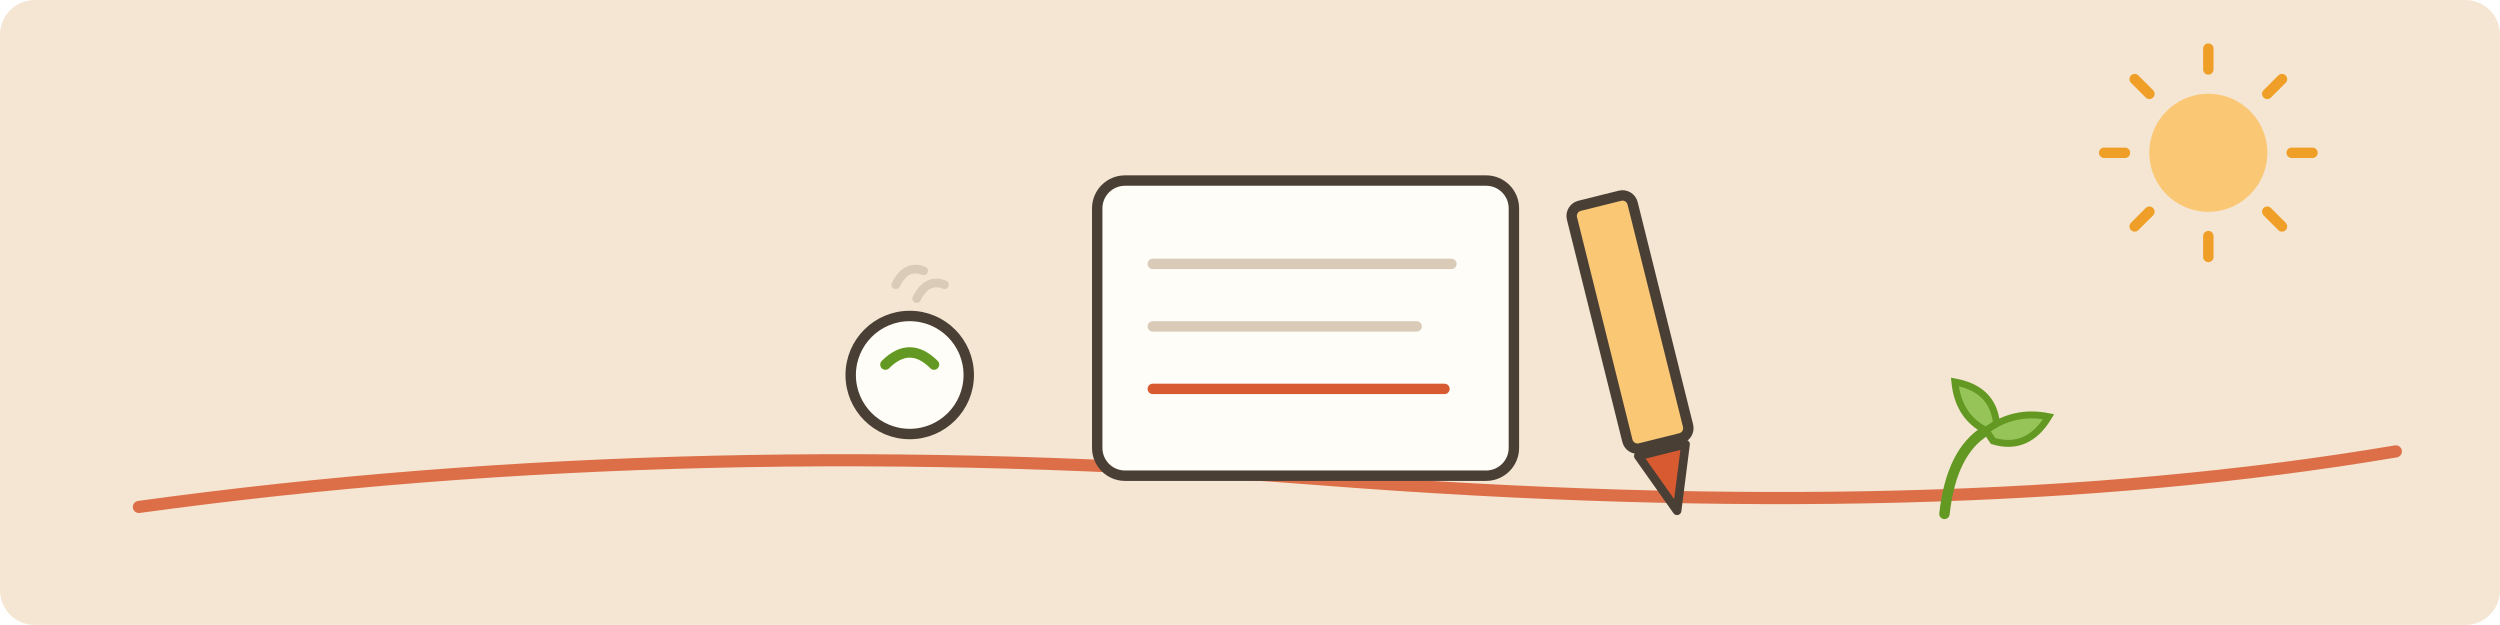
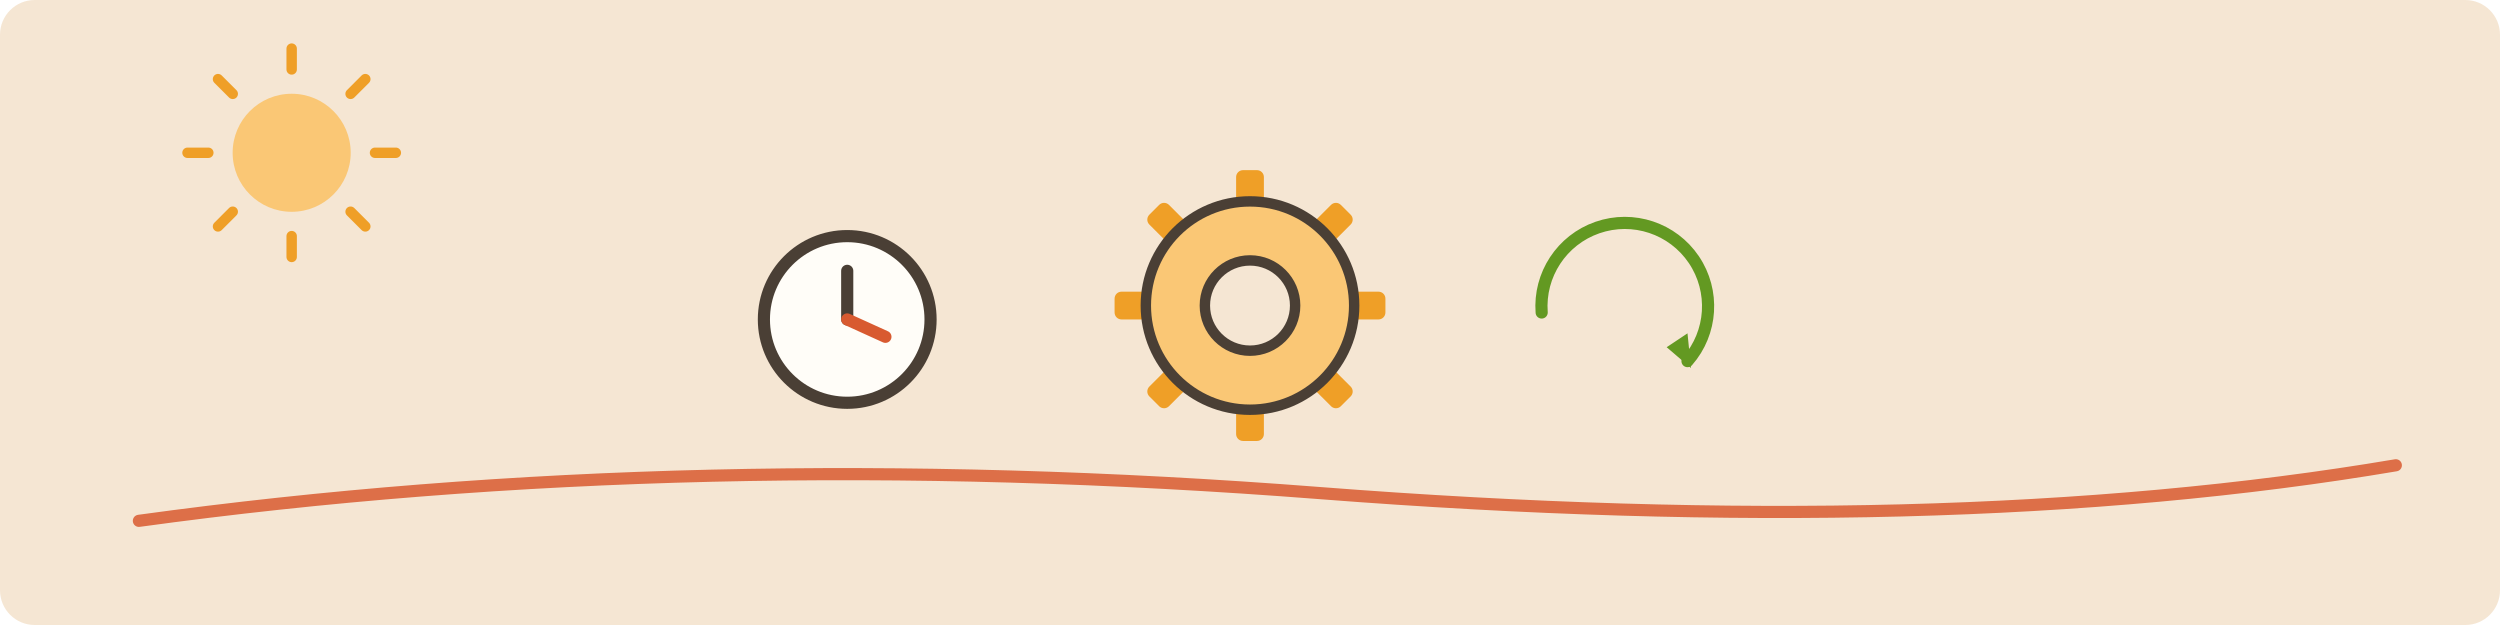
<svg xmlns="http://www.w3.org/2000/svg" width="720" height="180" viewBox="0 0 720 180" role="img" aria-hidden="true">
  <style>
.ec-bg{fill:#F5E6D3}
.ec-paper{fill:#FFFDF8}
.ec-ln{stroke:#4A3F35}
.ec-rule{stroke:#D9CBB8}
+ .ec-ink{fill:#4A3F35}
@media (prefers-color-scheme: dark){
.ec-bg{fill:#33251B}
.ec-paper{fill:#241D15}
.ec-ln{stroke:#EFE7DA}
.ec-rule{stroke:#5C5044}
+ .ec-ink{fill:#EFE7DA}
}
</style>
  <rect width="720" height="180" rx="10" class="ec-bg" />
-   <g transform="translate(636,44)">
+   <g transform="translate(84,44)">
    <circle cx="0" cy="0" r="17" fill="#FAC775" />
    <line x1="0" y1="-24" x2="0" y2="-30" stroke="#EF9F27" stroke-width="3" stroke-linecap="round" transform="rotate(0)" />
    <line x1="0" y1="-24" x2="0" y2="-30" stroke="#EF9F27" stroke-width="3" stroke-linecap="round" transform="rotate(45)" />
    <line x1="0" y1="-24" x2="0" y2="-30" stroke="#EF9F27" stroke-width="3" stroke-linecap="round" transform="rotate(90)" />
    <line x1="0" y1="-24" x2="0" y2="-30" stroke="#EF9F27" stroke-width="3" stroke-linecap="round" transform="rotate(135)" />
    <line x1="0" y1="-24" x2="0" y2="-30" stroke="#EF9F27" stroke-width="3" stroke-linecap="round" transform="rotate(180)" />
    <line x1="0" y1="-24" x2="0" y2="-30" stroke="#EF9F27" stroke-width="3" stroke-linecap="round" transform="rotate(225)" />
    <line x1="0" y1="-24" x2="0" y2="-30" stroke="#EF9F27" stroke-width="3" stroke-linecap="round" transform="rotate(270)" />
    <line x1="0" y1="-24" x2="0" y2="-30" stroke="#EF9F27" stroke-width="3" stroke-linecap="round" transform="rotate(315)" />
  </g>
-   <path d="M40 146 Q200 124 380 138 T690 130" fill="none" stroke="#D85A30" stroke-width="3.5" stroke-linecap="round" opacity="0.85" />
-   <g transform="translate(316,52)">
-     <rect width="120" height="85" rx="8" class="ec-paper ec-ln" stroke-width="3" />
-     <line x1="16" y1="24" x2="102" y2="24" class="ec-rule" stroke-width="3" stroke-linecap="round" />
-     <line x1="16" y1="42" x2="92" y2="42" class="ec-rule" stroke-width="3" stroke-linecap="round" />
-     <line x1="16" y1="60" x2="100" y2="60" stroke="#D85A30" stroke-width="3" stroke-linecap="round" />
+   <path d="M40 150 Q200 128 380 142 T690 134" fill="none" stroke="#D85A30" stroke-width="3.5" stroke-linecap="round" opacity="0.85" />
+   <g transform="translate(360,88)">
+     <rect x="-4" y="-39" width="8" height="12" rx="2" fill="#EF9F27" transform="rotate(0)" />
+     <rect x="-4" y="-39" width="8" height="12" rx="2" fill="#EF9F27" transform="rotate(45)" />
+     <rect x="-4" y="-39" width="8" height="12" rx="2" fill="#EF9F27" transform="rotate(90)" />
+     <rect x="-4" y="-39" width="8" height="12" rx="2" fill="#EF9F27" transform="rotate(135)" />
+     <rect x="-4" y="-39" width="8" height="12" rx="2" fill="#EF9F27" transform="rotate(180)" />
+     <rect x="-4" y="-39" width="8" height="12" rx="2" fill="#EF9F27" transform="rotate(225)" />
+     <rect x="-4" y="-39" width="8" height="12" rx="2" fill="#EF9F27" transform="rotate(270)" />
+     <rect x="-4" y="-39" width="8" height="12" rx="2" fill="#EF9F27" transform="rotate(315)" />
+     <circle cx="0" cy="0" r="30" fill="#FAC775" class="ec-ln" stroke-width="3" />
+     <circle cx="0" cy="0" r="13" class="ec-bg ec-ln" stroke-width="3" />
  </g>
-   <g transform="translate(262,108)">
-     <circle cx="0" cy="0" r="17" class="ec-paper ec-ln" stroke-width="3" />
-     <path d="M-7 -3 Q0 -10 7 -3" fill="none" stroke="#639922" stroke-width="3" stroke-linecap="round" />
-     <path d="M-4 -26 Q-1 -32 4 -30 M2 -22 Q5 -28 10 -26" fill="none" class="ec-rule" stroke-width="2.5" stroke-linecap="round" />
+   <g transform="translate(244,92)">
+     <circle cx="0" cy="0" r="24" class="ec-paper ec-ln" stroke-width="3.5" />
+     <line x1="0" y1="0" x2="0" y2="-14" class="ec-ln" stroke-width="3.5" stroke-linecap="round" />
+     <line x1="0" y1="0" x2="11" y2="5" stroke="#D85A30" stroke-width="3.5" stroke-linecap="round" />
  </g>
-   <g transform="translate(452,60) rotate(-14)">
-     <rect width="18" height="72" rx="3" fill="#FAC775" class="ec-ln" stroke-width="3" />
-     <path d="M2 74 L9 92 L16 74 Z" fill="#D85A30" class="ec-ln" stroke-width="2.5" stroke-linejoin="round" />
-   </g>
-   <g transform="translate(560,148)">
-     <path d="M0 0 Q2 -18 12 -24" fill="none" stroke="#639922" stroke-width="3" stroke-linecap="round" />
-     <path d="M12 -24 Q4 -28 3 -38 Q14 -36 15 -26 Z" fill="#97C459" stroke="#639922" stroke-width="2" />
-     <path d="M12 -24 Q20 -30 30 -28 Q24 -18 14 -21 Z" fill="#97C459" stroke="#639922" stroke-width="2" />
+   <g transform="translate(468,84)">
+     <path d="M-24 6 a24 24 0 1 1 42 14" fill="none" stroke="#639922" stroke-width="3.5" stroke-linecap="round" />
+     <path d="M12 16 l7 6 -1 -10 Z" fill="#639922" />
  </g>
</svg>
